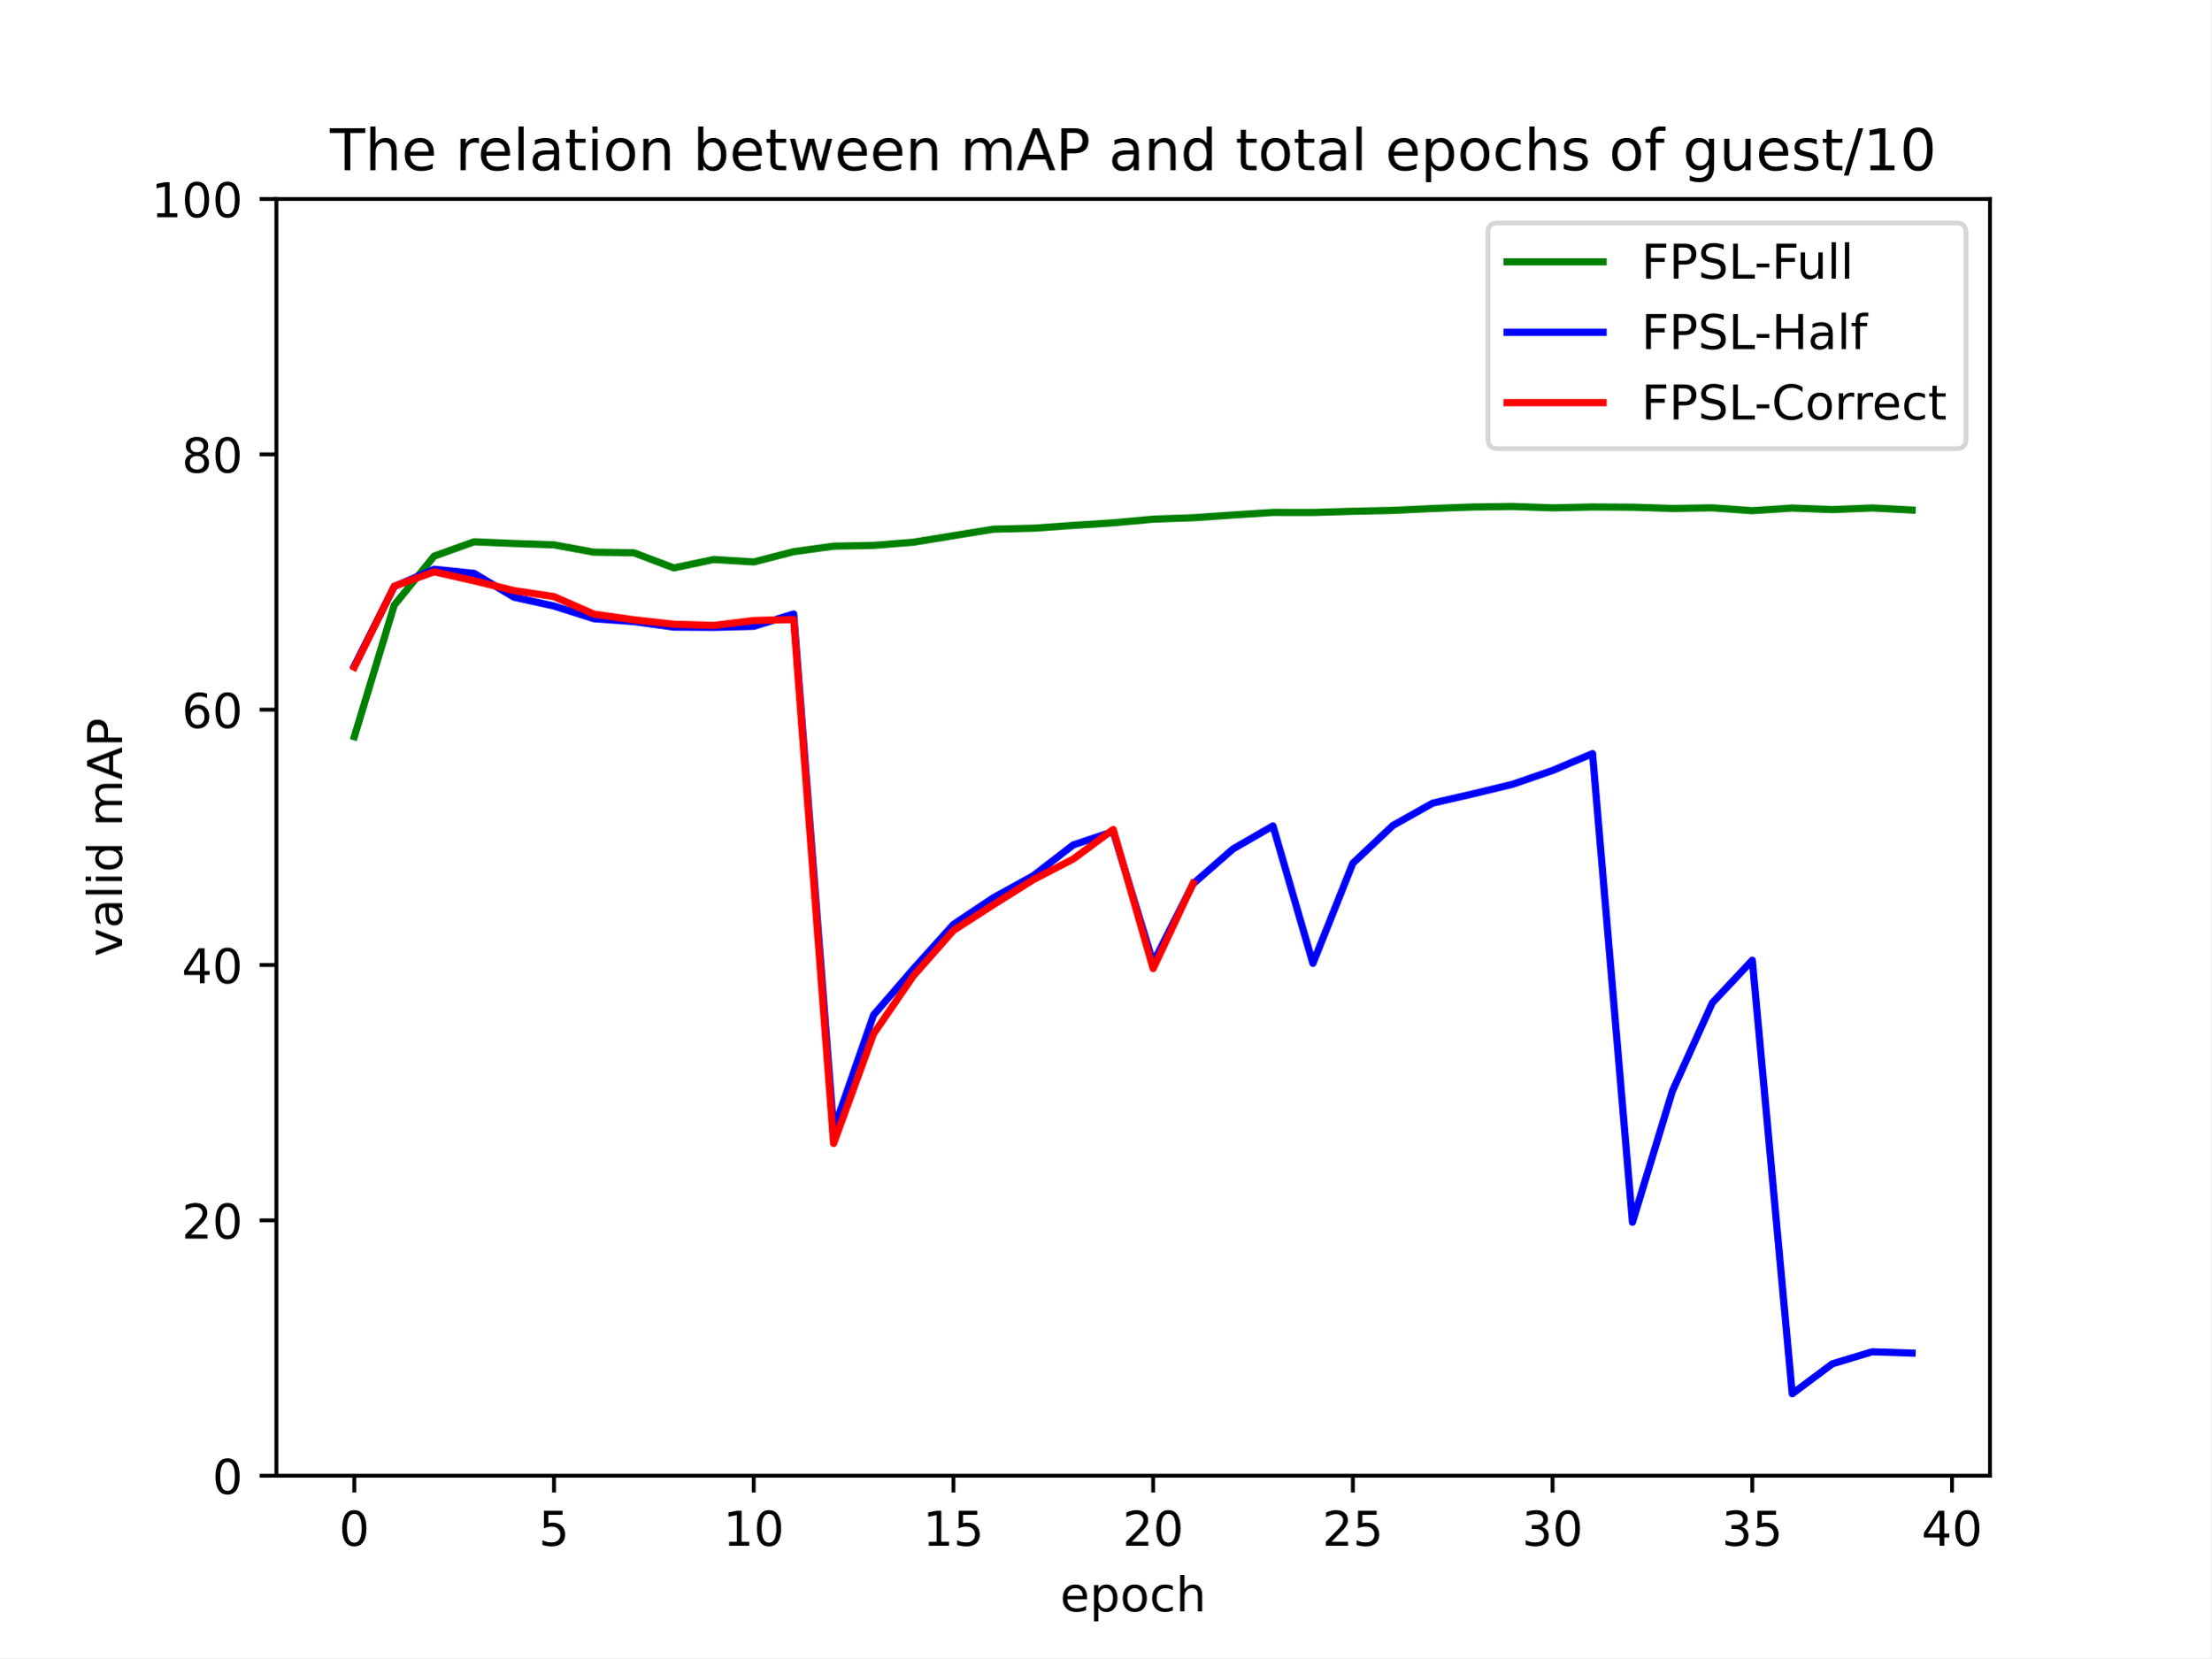
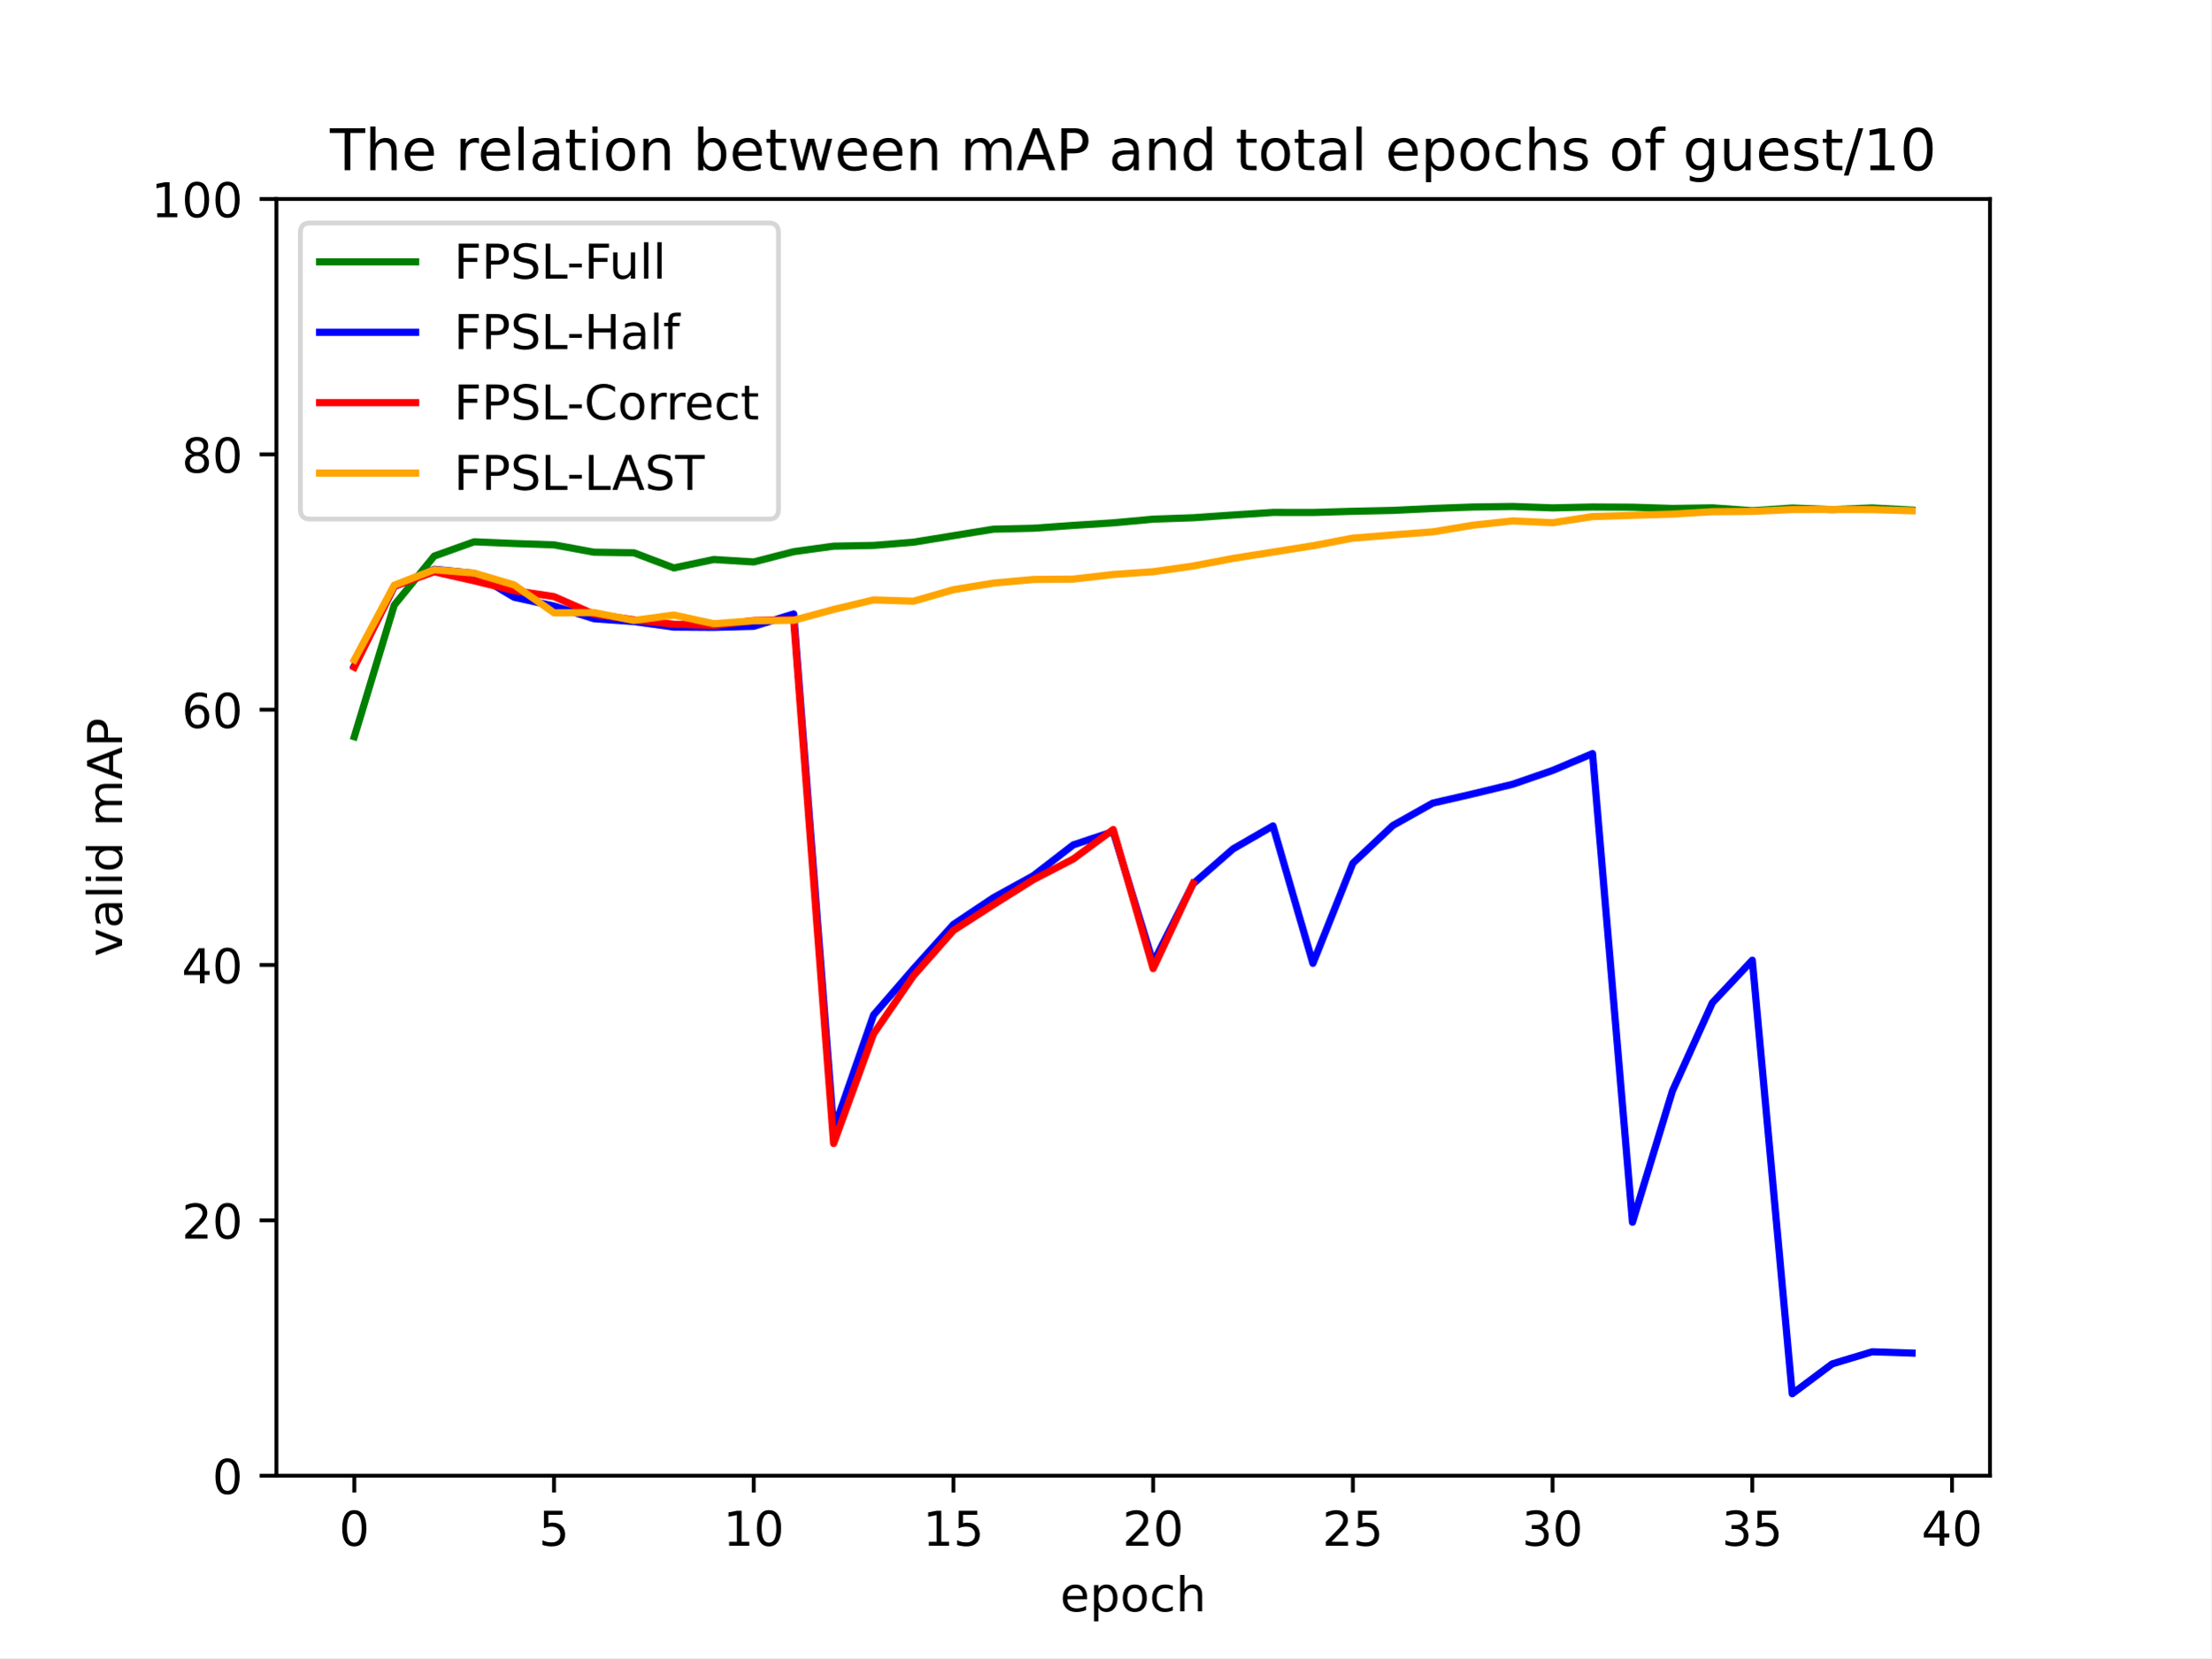
<svg xmlns="http://www.w3.org/2000/svg" xmlns:xlink="http://www.w3.org/1999/xlink" width="460.8pt" height="345.6pt" viewBox="0 0 460.8 345.6" version="1.1">
  <defs>
    <style type="text/css">*{stroke-linejoin: round; stroke-linecap: butt}</style>
  </defs>
  <g id="figure_1">
    <g id="patch_1">
      <path d="M 0 345.6  L 460.8 345.6  L 460.8 0  L 0 0  z " style="fill: #ffffff" />
    </g>
    <g id="axes_1">
      <g id="patch_2">
        <path d="M 57.6 307.584  L 414.72 307.584  L 414.72 41.472  L 57.6 41.472  z " style="fill: #ffffff" />
      </g>
      <g id="matplotlib.axis_1">
        <g id="xtick_1">
          <g id="line2d_1">
            <defs>
-               <path id="md374b226ad" d="M 0 0  L 0 3.5  " style="stroke: #000000; stroke-width: 0.8" />
-             </defs>
-             <g>
-               <use xlink:href="#md374b226ad" x="73.833" y="307.584" style="stroke: #000000; stroke-width: 0.8" />
+               <path id="m714dc9ef44" d="M 0 0  L 0 3.5  " style="stroke: #000000; stroke-width: 0.8" />
+             </defs>
+             <g>
+               <use xlink:href="#m714dc9ef44" x="73.833" y="307.584" style="stroke: #000000; stroke-width: 0.8" />
            </g>
          </g>
          <g id="text_1">
            <g transform="translate(70.65148 322.1824) scale(0.1 -0.1)">
              <defs>
                <path id="DejaVuSans-30" d="M 2034 4250  Q 1547 4250 1301 3770  Q 1056 3291 1056 2328  Q 1056 1369 1301 889  Q 1547 409 2034 409  Q 2525 409 2770 889  Q 3016 1369 3016 2328  Q 3016 3291 2770 3770  Q 2525 4250 2034 4250  z M 2034 4750  Q 2819 4750 3233 4129  Q 3647 3509 3647 2328  Q 3647 1150 3233 529  Q 2819 -91 2034 -91  Q 1250 -91 836 529  Q 422 1150 422 2328  Q 422 3509 836 4129  Q 1250 4750 2034 4750  z " transform="scale(0.015625)" />
              </defs>
              <use xlink:href="#DejaVuSans-30" />
            </g>
          </g>
        </g>
        <g id="xtick_2">
          <g id="line2d_2">
            <g>
-               <use xlink:href="#md374b226ad" x="115.455" y="307.584" style="stroke: #000000; stroke-width: 0.8" />
+               <use xlink:href="#m714dc9ef44" x="115.455" y="307.584" style="stroke: #000000; stroke-width: 0.8" />
            </g>
          </g>
          <g id="text_2">
            <g transform="translate(112.2739 322.1824) scale(0.1 -0.1)">
              <defs>
                <path id="DejaVuSans-35" d="M 691 4666  L 3169 4666  L 3169 4134  L 1269 4134  L 1269 2991  Q 1406 3038 1543 3061  Q 1681 3084 1819 3084  Q 2600 3084 3056 2656  Q 3513 2228 3513 1497  Q 3513 744 3044 326  Q 2575 -91 1722 -91  Q 1428 -91 1123 -41  Q 819 9 494 109  L 494 744  Q 775 591 1075 516  Q 1375 441 1709 441  Q 2250 441 2565 725  Q 2881 1009 2881 1497  Q 2881 1984 2565 2268  Q 2250 2553 1709 2553  Q 1456 2553 1204 2497  Q 953 2441 691 2322  L 691 4666  z " transform="scale(0.015625)" />
              </defs>
              <use xlink:href="#DejaVuSans-35" />
            </g>
          </g>
        </g>
        <g id="xtick_3">
          <g id="line2d_3">
            <g>
-               <use xlink:href="#md374b226ad" x="157.077" y="307.584" style="stroke: #000000; stroke-width: 0.8" />
+               <use xlink:href="#m714dc9ef44" x="157.077" y="307.584" style="stroke: #000000; stroke-width: 0.8" />
            </g>
          </g>
          <g id="text_3">
            <g transform="translate(150.715 322.1824) scale(0.1 -0.1)">
              <defs>
                <path id="DejaVuSans-31" d="M 794 531  L 1825 531  L 1825 4091  L 703 3866  L 703 4441  L 1819 4666  L 2450 4666  L 2450 531  L 3481 531  L 3481 0  L 794 0  L 794 531  z " transform="scale(0.015625)" />
              </defs>
              <use xlink:href="#DejaVuSans-31" />
              <use xlink:href="#DejaVuSans-30" x="63.623" />
            </g>
          </g>
        </g>
        <g id="xtick_4">
          <g id="line2d_4">
            <g>
-               <use xlink:href="#md374b226ad" x="198.7" y="307.584" style="stroke: #000000; stroke-width: 0.8" />
+               <use xlink:href="#m714dc9ef44" x="198.7" y="307.584" style="stroke: #000000; stroke-width: 0.8" />
            </g>
          </g>
          <g id="text_4">
            <g transform="translate(192.3374 322.1824) scale(0.1 -0.1)">
              <use xlink:href="#DejaVuSans-31" />
              <use xlink:href="#DejaVuSans-35" x="63.623" />
            </g>
          </g>
        </g>
        <g id="xtick_5">
          <g id="line2d_5">
            <g>
-               <use xlink:href="#md374b226ad" x="240.322" y="307.584" style="stroke: #000000; stroke-width: 0.8" />
+               <use xlink:href="#m714dc9ef44" x="240.322" y="307.584" style="stroke: #000000; stroke-width: 0.8" />
            </g>
          </g>
          <g id="text_5">
            <g transform="translate(233.9597 322.1824) scale(0.1 -0.1)">
              <defs>
                <path id="DejaVuSans-32" d="M 1228 531  L 3431 531  L 3431 0  L 469 0  L 469 531  Q 828 903 1448 1529  Q 2069 2156 2228 2338  Q 2531 2678 2651 2914  Q 2772 3150 2772 3378  Q 2772 3750 2511 3984  Q 2250 4219 1831 4219  Q 1534 4219 1204 4116  Q 875 4013 500 3803  L 500 4441  Q 881 4594 1212 4672  Q 1544 4750 1819 4750  Q 2544 4750 2975 4387  Q 3406 4025 3406 3419  Q 3406 3131 3298 2873  Q 3191 2616 2906 2266  Q 2828 2175 2409 1742  Q 1991 1309 1228 531  z " transform="scale(0.015625)" />
              </defs>
              <use xlink:href="#DejaVuSans-32" />
              <use xlink:href="#DejaVuSans-30" x="63.623" />
            </g>
          </g>
        </g>
        <g id="xtick_6">
          <g id="line2d_6">
            <g>
-               <use xlink:href="#md374b226ad" x="281.945" y="307.584" style="stroke: #000000; stroke-width: 0.8" />
+               <use xlink:href="#m714dc9ef44" x="281.945" y="307.584" style="stroke: #000000; stroke-width: 0.8" />
            </g>
          </g>
          <g id="text_6">
            <g transform="translate(275.5821 322.1824) scale(0.1 -0.1)">
              <use xlink:href="#DejaVuSans-32" />
              <use xlink:href="#DejaVuSans-35" x="63.623" />
            </g>
          </g>
        </g>
        <g id="xtick_7">
          <g id="line2d_7">
            <g>
-               <use xlink:href="#md374b226ad" x="323.567" y="307.584" style="stroke: #000000; stroke-width: 0.8" />
+               <use xlink:href="#m714dc9ef44" x="323.567" y="307.584" style="stroke: #000000; stroke-width: 0.8" />
            </g>
          </g>
          <g id="text_7">
            <g transform="translate(317.2045 322.1824) scale(0.1 -0.1)">
              <defs>
                <path id="DejaVuSans-33" d="M 2597 2516  Q 3050 2419 3304 2112  Q 3559 1806 3559 1356  Q 3559 666 3084 287  Q 2609 -91 1734 -91  Q 1441 -91 1130 -33  Q 819 25 488 141  L 488 750  Q 750 597 1062 519  Q 1375 441 1716 441  Q 2309 441 2620 675  Q 2931 909 2931 1356  Q 2931 1769 2642 2001  Q 2353 2234 1838 2234  L 1294 2234  L 1294 2753  L 1863 2753  Q 2328 2753 2575 2939  Q 2822 3125 2822 3475  Q 2822 3834 2567 4026  Q 2313 4219 1838 4219  Q 1578 4219 1281 4162  Q 984 4106 628 3988  L 628 4550  Q 988 4650 1302 4700  Q 1616 4750 1894 4750  Q 2613 4750 3031 4423  Q 3450 4097 3450 3541  Q 3450 3153 3228 2886  Q 3006 2619 2597 2516  z " transform="scale(0.015625)" />
              </defs>
              <use xlink:href="#DejaVuSans-33" />
              <use xlink:href="#DejaVuSans-30" x="63.623" />
            </g>
          </g>
        </g>
        <g id="xtick_8">
          <g id="line2d_8">
            <g>
-               <use xlink:href="#md374b226ad" x="365.189" y="307.584" style="stroke: #000000; stroke-width: 0.8" />
+               <use xlink:href="#m714dc9ef44" x="365.189" y="307.584" style="stroke: #000000; stroke-width: 0.8" />
            </g>
          </g>
          <g id="text_8">
            <g transform="translate(358.8269 322.1824) scale(0.1 -0.1)">
              <use xlink:href="#DejaVuSans-33" />
              <use xlink:href="#DejaVuSans-35" x="63.623" />
            </g>
          </g>
        </g>
        <g id="xtick_9">
          <g id="line2d_9">
            <g>
-               <use xlink:href="#md374b226ad" x="406.812" y="307.584" style="stroke: #000000; stroke-width: 0.8" />
+               <use xlink:href="#m714dc9ef44" x="406.812" y="307.584" style="stroke: #000000; stroke-width: 0.8" />
            </g>
          </g>
          <g id="text_9">
            <g transform="translate(400.4492 322.1824) scale(0.1 -0.1)">
              <defs>
                <path id="DejaVuSans-34" d="M 2419 4116  L 825 1625  L 2419 1625  L 2419 4116  z M 2253 4666  L 3047 4666  L 3047 1625  L 3713 1625  L 3713 1100  L 3047 1100  L 3047 0  L 2419 0  L 2419 1100  L 313 1100  L 313 1709  L 2253 4666  z " transform="scale(0.015625)" />
              </defs>
              <use xlink:href="#DejaVuSans-34" />
              <use xlink:href="#DejaVuSans-30" x="63.623" />
            </g>
          </g>
        </g>
        <g id="text_10">
          <g transform="translate(220.9319 335.8606) scale(0.1 -0.1)">
            <defs>
              <path id="DejaVuSans-65" d="M 3597 1894  L 3597 1613  L 953 1613  Q 991 1019 1311 708  Q 1631 397 2203 397  Q 2534 397 2845 478  Q 3156 559 3463 722  L 3463 178  Q 3153 47 2828 -22  Q 2503 -91 2169 -91  Q 1331 -91 842 396  Q 353 884 353 1716  Q 353 2575 817 3079  Q 1281 3584 2069 3584  Q 2775 3584 3186 3129  Q 3597 2675 3597 1894  z M 3022 2063  Q 3016 2534 2758 2815  Q 2500 3097 2075 3097  Q 1594 3097 1305 2825  Q 1016 2553 972 2059  L 3022 2063  z " transform="scale(0.015625)" />
              <path id="DejaVuSans-70" d="M 1159 525  L 1159 -1331  L 581 -1331  L 581 3500  L 1159 3500  L 1159 2969  Q 1341 3281 1617 3432  Q 1894 3584 2278 3584  Q 2916 3584 3314 3078  Q 3713 2572 3713 1747  Q 3713 922 3314 415  Q 2916 -91 2278 -91  Q 1894 -91 1617 61  Q 1341 213 1159 525  z M 3116 1747  Q 3116 2381 2855 2742  Q 2594 3103 2138 3103  Q 1681 3103 1420 2742  Q 1159 2381 1159 1747  Q 1159 1113 1420 752  Q 1681 391 2138 391  Q 2594 391 2855 752  Q 3116 1113 3116 1747  z " transform="scale(0.015625)" />
              <path id="DejaVuSans-6f" d="M 1959 3097  Q 1497 3097 1228 2736  Q 959 2375 959 1747  Q 959 1119 1226 758  Q 1494 397 1959 397  Q 2419 397 2687 759  Q 2956 1122 2956 1747  Q 2956 2369 2687 2733  Q 2419 3097 1959 3097  z M 1959 3584  Q 2709 3584 3137 3096  Q 3566 2609 3566 1747  Q 3566 888 3137 398  Q 2709 -91 1959 -91  Q 1206 -91 779 398  Q 353 888 353 1747  Q 353 2609 779 3096  Q 1206 3584 1959 3584  z " transform="scale(0.015625)" />
              <path id="DejaVuSans-63" d="M 3122 3366  L 3122 2828  Q 2878 2963 2633 3030  Q 2388 3097 2138 3097  Q 1578 3097 1268 2742  Q 959 2388 959 1747  Q 959 1106 1268 751  Q 1578 397 2138 397  Q 2388 397 2633 464  Q 2878 531 3122 666  L 3122 134  Q 2881 22 2623 -34  Q 2366 -91 2075 -91  Q 1284 -91 818 406  Q 353 903 353 1747  Q 353 2603 823 3093  Q 1294 3584 2113 3584  Q 2378 3584 2631 3529  Q 2884 3475 3122 3366  z " transform="scale(0.015625)" />
              <path id="DejaVuSans-68" d="M 3513 2113  L 3513 0  L 2938 0  L 2938 2094  Q 2938 2591 2744 2837  Q 2550 3084 2163 3084  Q 1697 3084 1428 2787  Q 1159 2491 1159 1978  L 1159 0  L 581 0  L 581 4863  L 1159 4863  L 1159 2956  Q 1366 3272 1645 3428  Q 1925 3584 2291 3584  Q 2894 3584 3203 3211  Q 3513 2838 3513 2113  z " transform="scale(0.015625)" />
            </defs>
            <use xlink:href="#DejaVuSans-65" />
            <use xlink:href="#DejaVuSans-70" x="61.523" />
            <use xlink:href="#DejaVuSans-6f" x="125" />
            <use xlink:href="#DejaVuSans-63" x="186.182" />
            <use xlink:href="#DejaVuSans-68" x="241.162" />
          </g>
        </g>
      </g>
      <g id="matplotlib.axis_2">
        <g id="ytick_1">
          <g id="line2d_10">
            <defs>
-               <path id="mee57bed6b3" d="M 0 0  L -3.5 0  " style="stroke: #000000; stroke-width: 0.8" />
-             </defs>
-             <g>
-               <use xlink:href="#mee57bed6b3" x="57.6" y="307.584" style="stroke: #000000; stroke-width: 0.8" />
+               <path id="md4ba9256c1" d="M 0 0  L -3.5 0  " style="stroke: #000000; stroke-width: 0.8" />
+             </defs>
+             <g>
+               <use xlink:href="#md4ba9256c1" x="57.6" y="307.584" style="stroke: #000000; stroke-width: 0.8" />
            </g>
          </g>
          <g id="text_11">
            <g transform="translate(44.2375 311.3832) scale(0.1 -0.1)">
              <use xlink:href="#DejaVuSans-30" />
            </g>
          </g>
        </g>
        <g id="ytick_2">
          <g id="line2d_11">
            <g>
-               <use xlink:href="#mee57bed6b3" x="57.6" y="254.362" style="stroke: #000000; stroke-width: 0.8" />
+               <use xlink:href="#md4ba9256c1" x="57.6" y="254.362" style="stroke: #000000; stroke-width: 0.8" />
            </g>
          </g>
          <g id="text_12">
            <g transform="translate(37.875 258.1608) scale(0.1 -0.1)">
              <use xlink:href="#DejaVuSans-32" />
              <use xlink:href="#DejaVuSans-30" x="63.623" />
            </g>
          </g>
        </g>
        <g id="ytick_3">
          <g id="line2d_12">
            <g>
-               <use xlink:href="#mee57bed6b3" x="57.6" y="201.139" style="stroke: #000000; stroke-width: 0.8" />
+               <use xlink:href="#md4ba9256c1" x="57.6" y="201.139" style="stroke: #000000; stroke-width: 0.8" />
            </g>
          </g>
          <g id="text_13">
            <g transform="translate(37.875 204.9384) scale(0.1 -0.1)">
              <use xlink:href="#DejaVuSans-34" />
              <use xlink:href="#DejaVuSans-30" x="63.623" />
            </g>
          </g>
        </g>
        <g id="ytick_4">
          <g id="line2d_13">
            <g>
-               <use xlink:href="#mee57bed6b3" x="57.6" y="147.917" style="stroke: #000000; stroke-width: 0.8" />
+               <use xlink:href="#md4ba9256c1" x="57.6" y="147.917" style="stroke: #000000; stroke-width: 0.8" />
            </g>
          </g>
          <g id="text_14">
            <g transform="translate(37.875 151.716) scale(0.1 -0.1)">
              <defs>
                <path id="DejaVuSans-36" d="M 2113 2584  Q 1688 2584 1439 2293  Q 1191 2003 1191 1497  Q 1191 994 1439 701  Q 1688 409 2113 409  Q 2538 409 2786 701  Q 3034 994 3034 1497  Q 3034 2003 2786 2293  Q 2538 2584 2113 2584  z M 3366 4563  L 3366 3988  Q 3128 4100 2886 4159  Q 2644 4219 2406 4219  Q 1781 4219 1451 3797  Q 1122 3375 1075 2522  Q 1259 2794 1537 2939  Q 1816 3084 2150 3084  Q 2853 3084 3261 2657  Q 3669 2231 3669 1497  Q 3669 778 3244 343  Q 2819 -91 2113 -91  Q 1303 -91 875 529  Q 447 1150 447 2328  Q 447 3434 972 4092  Q 1497 4750 2381 4750  Q 2619 4750 2861 4703  Q 3103 4656 3366 4563  z " transform="scale(0.015625)" />
              </defs>
              <use xlink:href="#DejaVuSans-36" />
              <use xlink:href="#DejaVuSans-30" x="63.623" />
            </g>
          </g>
        </g>
        <g id="ytick_5">
          <g id="line2d_14">
            <g>
-               <use xlink:href="#mee57bed6b3" x="57.6" y="94.694" style="stroke: #000000; stroke-width: 0.8" />
+               <use xlink:href="#md4ba9256c1" x="57.6" y="94.694" style="stroke: #000000; stroke-width: 0.8" />
            </g>
          </g>
          <g id="text_15">
            <g transform="translate(37.875 98.49362) scale(0.1 -0.1)">
              <defs>
                <path id="DejaVuSans-38" d="M 2034 2216  Q 1584 2216 1326 1975  Q 1069 1734 1069 1313  Q 1069 891 1326 650  Q 1584 409 2034 409  Q 2484 409 2743 651  Q 3003 894 3003 1313  Q 3003 1734 2745 1975  Q 2488 2216 2034 2216  z M 1403 2484  Q 997 2584 770 2862  Q 544 3141 544 3541  Q 544 4100 942 4425  Q 1341 4750 2034 4750  Q 2731 4750 3128 4425  Q 3525 4100 3525 3541  Q 3525 3141 3298 2862  Q 3072 2584 2669 2484  Q 3125 2378 3379 2068  Q 3634 1759 3634 1313  Q 3634 634 3220 271  Q 2806 -91 2034 -91  Q 1263 -91 848 271  Q 434 634 434 1313  Q 434 1759 690 2068  Q 947 2378 1403 2484  z M 1172 3481  Q 1172 3119 1398 2916  Q 1625 2713 2034 2713  Q 2441 2713 2670 2916  Q 2900 3119 2900 3481  Q 2900 3844 2670 4047  Q 2441 4250 2034 4250  Q 1625 4250 1398 4047  Q 1172 3844 1172 3481  z " transform="scale(0.015625)" />
              </defs>
              <use xlink:href="#DejaVuSans-38" />
              <use xlink:href="#DejaVuSans-30" x="63.623" />
            </g>
          </g>
        </g>
        <g id="ytick_6">
          <g id="line2d_15">
            <g>
-               <use xlink:href="#mee57bed6b3" x="57.6" y="41.472" style="stroke: #000000; stroke-width: 0.8" />
+               <use xlink:href="#md4ba9256c1" x="57.6" y="41.472" style="stroke: #000000; stroke-width: 0.8" />
            </g>
          </g>
          <g id="text_16">
            <g transform="translate(31.5125 45.27122) scale(0.1 -0.1)">
              <use xlink:href="#DejaVuSans-31" />
              <use xlink:href="#DejaVuSans-30" x="63.623" />
              <use xlink:href="#DejaVuSans-30" x="127.246" />
            </g>
          </g>
        </g>
        <g id="text_17">
          <g transform="translate(25.43281 199.3983) rotate(-90) scale(0.1 -0.1)">
            <defs>
              <path id="DejaVuSans-76" d="M 191 3500  L 800 3500  L 1894 563  L 2988 3500  L 3597 3500  L 2284 0  L 1503 0  L 191 3500  z " transform="scale(0.015625)" />
              <path id="DejaVuSans-61" d="M 2194 1759  Q 1497 1759 1228 1600  Q 959 1441 959 1056  Q 959 750 1161 570  Q 1363 391 1709 391  Q 2188 391 2477 730  Q 2766 1069 2766 1631  L 2766 1759  L 2194 1759  z M 3341 1997  L 3341 0  L 2766 0  L 2766 531  Q 2569 213 2275 61  Q 1981 -91 1556 -91  Q 1019 -91 701 211  Q 384 513 384 1019  Q 384 1609 779 1909  Q 1175 2209 1959 2209  L 2766 2209  L 2766 2266  Q 2766 2663 2505 2880  Q 2244 3097 1772 3097  Q 1472 3097 1187 3025  Q 903 2953 641 2809  L 641 3341  Q 956 3463 1253 3523  Q 1550 3584 1831 3584  Q 2591 3584 2966 3190  Q 3341 2797 3341 1997  z " transform="scale(0.015625)" />
              <path id="DejaVuSans-6c" d="M 603 4863  L 1178 4863  L 1178 0  L 603 0  L 603 4863  z " transform="scale(0.015625)" />
              <path id="DejaVuSans-69" d="M 603 3500  L 1178 3500  L 1178 0  L 603 0  L 603 3500  z M 603 4863  L 1178 4863  L 1178 4134  L 603 4134  L 603 4863  z " transform="scale(0.015625)" />
              <path id="DejaVuSans-64" d="M 2906 2969  L 2906 4863  L 3481 4863  L 3481 0  L 2906 0  L 2906 525  Q 2725 213 2448 61  Q 2172 -91 1784 -91  Q 1150 -91 751 415  Q 353 922 353 1747  Q 353 2572 751 3078  Q 1150 3584 1784 3584  Q 2172 3584 2448 3432  Q 2725 3281 2906 2969  z M 947 1747  Q 947 1113 1208 752  Q 1469 391 1925 391  Q 2381 391 2643 752  Q 2906 1113 2906 1747  Q 2906 2381 2643 2742  Q 2381 3103 1925 3103  Q 1469 3103 1208 2742  Q 947 2381 947 1747  z " transform="scale(0.015625)" />
              <path id="DejaVuSans-20" transform="scale(0.015625)" />
              <path id="DejaVuSans-6d" d="M 3328 2828  Q 3544 3216 3844 3400  Q 4144 3584 4550 3584  Q 5097 3584 5394 3201  Q 5691 2819 5691 2113  L 5691 0  L 5113 0  L 5113 2094  Q 5113 2597 4934 2840  Q 4756 3084 4391 3084  Q 3944 3084 3684 2787  Q 3425 2491 3425 1978  L 3425 0  L 2847 0  L 2847 2094  Q 2847 2600 2669 2842  Q 2491 3084 2119 3084  Q 1678 3084 1418 2786  Q 1159 2488 1159 1978  L 1159 0  L 581 0  L 581 3500  L 1159 3500  L 1159 2956  Q 1356 3278 1631 3431  Q 1906 3584 2284 3584  Q 2666 3584 2933 3390  Q 3200 3197 3328 2828  z " transform="scale(0.015625)" />
              <path id="DejaVuSans-41" d="M 2188 4044  L 1331 1722  L 3047 1722  L 2188 4044  z M 1831 4666  L 2547 4666  L 4325 0  L 3669 0  L 3244 1197  L 1141 1197  L 716 0  L 50 0  L 1831 4666  z " transform="scale(0.015625)" />
              <path id="DejaVuSans-50" d="M 1259 4147  L 1259 2394  L 2053 2394  Q 2494 2394 2734 2622  Q 2975 2850 2975 3272  Q 2975 3691 2734 3919  Q 2494 4147 2053 4147  L 1259 4147  z M 628 4666  L 2053 4666  Q 2838 4666 3239 4311  Q 3641 3956 3641 3272  Q 3641 2581 3239 2228  Q 2838 1875 2053 1875  L 1259 1875  L 1259 0  L 628 0  L 628 4666  z " transform="scale(0.015625)" />
            </defs>
            <use xlink:href="#DejaVuSans-76" />
            <use xlink:href="#DejaVuSans-61" x="59.18" />
            <use xlink:href="#DejaVuSans-6c" x="120.459" />
            <use xlink:href="#DejaVuSans-69" x="148.242" />
            <use xlink:href="#DejaVuSans-64" x="176.025" />
            <use xlink:href="#DejaVuSans-20" x="239.502" />
            <use xlink:href="#DejaVuSans-6d" x="271.289" />
            <use xlink:href="#DejaVuSans-41" x="368.701" />
            <use xlink:href="#DejaVuSans-50" x="437.109" />
          </g>
        </g>
      </g>
      <g id="line2d_16">
-         <path d="M 73.833 153.549  L 82.157 126.126  L 90.482 115.902  L 98.806 112.924  L 107.131 113.275  L 115.455 113.559  L 123.78 115.087  L 132.104 115.211  L 140.429 118.366  L 148.753 116.609  L 157.077 117.124  L 165.402 114.981  L 173.726 113.836  L 182.051 113.674  L 190.375 113.007  L 198.7 111.646  L 207.024 110.293  L 215.349 110.094  L 223.673 109.506  L 231.998 108.97  L 240.322 108.206  L 248.647 107.913  L 256.971 107.337  L 265.296 106.798  L 273.62 106.811  L 281.945 106.564  L 290.269 106.384  L 298.594 105.982  L 306.918 105.671  L 315.243 105.556  L 323.567 105.851  L 331.891 105.668  L 340.216 105.713  L 348.54 105.975  L 356.865 105.844  L 365.189 106.445  L 373.514 105.887  L 381.838 106.214  L 390.163 105.869  L 398.487 106.308  " clip-path="url(#p702496739f)" style="fill: none; stroke: #008000; stroke-width: 1.5; stroke-linecap: square" />
+         <path d="M 73.833 153.549  L 82.157 126.126  L 90.482 115.902  L 98.806 112.924  L 107.131 113.275  L 115.455 113.559  L 123.78 115.087  L 132.104 115.211  L 140.429 118.366  L 148.753 116.609  L 157.077 117.124  L 165.402 114.981  L 173.726 113.836  L 182.051 113.674  L 190.375 113.007  L 198.7 111.646  L 207.024 110.293  L 215.349 110.094  L 223.673 109.506  L 231.998 108.97  L 240.322 108.206  L 248.647 107.913  L 256.971 107.337  L 265.296 106.798  L 273.62 106.811  L 281.945 106.564  L 290.269 106.384  L 298.594 105.982  L 306.918 105.671  L 315.243 105.556  L 323.567 105.851  L 331.891 105.668  L 340.216 105.713  L 348.54 105.975  L 356.865 105.844  L 365.189 106.445  L 373.514 105.887  L 381.838 106.214  L 390.163 105.869  L 398.487 106.308  " clip-path="url(#p4b943d7ca1)" style="fill: none; stroke: #008000; stroke-width: 1.5; stroke-linecap: square" />
      </g>
      <g id="line2d_17">
-         <path d="M 73.833 138.796  L 82.157 122.253  L 90.482 118.649  L 98.806 119.507  L 107.131 124.477  L 115.455 126.309  L 123.78 128.955  L 132.104 129.55  L 140.429 130.704  L 148.753 130.76  L 157.077 130.541  L 165.402 127.969  L 173.726 235.499  L 182.051 211.554  L 190.375 201.932  L 198.7 192.684  L 207.024 187.118  L 215.349 182.527  L 223.673 176.1  L 231.998 173.329  L 240.322 200.692  L 248.647 184.21  L 256.971 176.937  L 265.296 172.142  L 273.62 200.797  L 281.945 179.918  L 290.269 172.068  L 298.594 167.389  L 306.918 165.473  L 315.243 163.462  L 323.567 160.586  L 331.891 157.075  L 340.216 254.759  L 348.54 227.406  L 356.865 209.014  L 365.189 200.142  L 373.514 290.501  L 381.838 284.279  L 390.163 281.759  L 398.487 282.037  " clip-path="url(#p702496739f)" style="fill: none; stroke: #0000ff; stroke-width: 1.5; stroke-linecap: square" />
+         <path d="M 73.833 138.796  L 82.157 122.253  L 90.482 118.649  L 98.806 119.507  L 107.131 124.477  L 115.455 126.309  L 123.78 128.955  L 132.104 129.55  L 140.429 130.704  L 148.753 130.76  L 157.077 130.541  L 165.402 127.969  L 173.726 235.499  L 182.051 211.554  L 190.375 201.932  L 198.7 192.684  L 207.024 187.118  L 215.349 182.527  L 223.673 176.1  L 231.998 173.329  L 240.322 200.692  L 248.647 184.21  L 256.971 176.937  L 265.296 172.142  L 273.62 200.797  L 281.945 179.918  L 290.269 172.068  L 298.594 167.389  L 306.918 165.473  L 315.243 163.462  L 323.567 160.586  L 331.891 157.075  L 340.216 254.759  L 348.54 227.406  L 356.865 209.014  L 365.189 200.142  L 373.514 290.501  L 381.838 284.279  L 390.163 281.759  L 398.487 282.037  " clip-path="url(#p4b943d7ca1)" style="fill: none; stroke: #0000ff; stroke-width: 1.5; stroke-linecap: square" />
      </g>
      <g id="line2d_18">
-         <path d="M 73.833 139.069  L 82.157 122.17  L 90.482 119.175  L 98.806 121.053  L 107.131 123.095  L 115.455 124.347  L 123.78 128.005  L 132.104 129.181  L 140.429 130.105  L 148.753 130.354  L 157.077 129.333  L 165.402 129.123  L 173.726 238.343  L 182.051 215.483  L 190.375 203.374  L 198.7 193.935  L 207.024 188.575  L 215.349 183.352  L 223.673 179.04  L 231.998 172.898  L 240.322 201.892  L 248.647 184.126  " clip-path="url(#p702496739f)" style="fill: none; stroke: #ff0000; stroke-width: 1.5; stroke-linecap: square" />
+         <path d="M 73.833 139.069  L 82.157 122.17  L 90.482 119.175  L 98.806 121.053  L 107.131 123.095  L 115.455 124.347  L 123.78 128.005  L 132.104 129.181  L 140.429 130.105  L 148.753 130.354  L 157.077 129.333  L 165.402 129.123  L 173.726 238.343  L 182.051 215.483  L 190.375 203.374  L 198.7 193.935  L 207.024 188.575  L 215.349 183.352  L 223.673 179.04  L 231.998 172.898  L 240.322 201.892  L 248.647 184.126  " clip-path="url(#p4b943d7ca1)" style="fill: none; stroke: #ff0000; stroke-width: 1.5; stroke-linecap: square" />
+       </g>
+       <g id="line2d_19">
+         <path d="M 73.833 137.54  L 82.157 121.966  L 90.482 118.743  L 98.806 119.444  L 107.131 121.895  L 115.455 127.721  L 123.78 127.671  L 132.104 129.317  L 140.429 128.193  L 148.753 129.993  L 157.077 129.379  L 165.402 129.287  L 173.726 127.027  L 182.051 125.036  L 190.375 125.302  L 198.7 122.906  L 207.024 121.534  L 215.349 120.778  L 223.673 120.703  L 231.998 119.732  L 240.322 119.162  L 248.647 117.969  L 256.971 116.383  L 265.296 115.065  L 273.62 113.744  L 281.945 112.151  L 290.269 111.486  L 298.594 110.849  L 306.918 109.472  L 315.243 108.563  L 323.567 108.943  L 331.891 107.668  L 340.216 107.402  L 348.54 107.151  L 356.865 106.651  L 365.189 106.585  L 373.514 106.202  L 381.838 106.195  L 390.163 106.215  L 398.487 106.459  " clip-path="url(#p4b943d7ca1)" style="fill: none; stroke: #ffa500; stroke-width: 1.5; stroke-linecap: square" />
      </g>
      <g id="patch_3">
        <path d="M 57.6 307.584  L 57.6 41.472  " style="fill: none; stroke: #000000; stroke-width: 0.8; stroke-linejoin: miter; stroke-linecap: square" />
      </g>
      <g id="patch_4">
        <path d="M 414.72 307.584  L 414.72 41.472  " style="fill: none; stroke: #000000; stroke-width: 0.8; stroke-linejoin: miter; stroke-linecap: square" />
      </g>
      <g id="patch_5">
        <path d="M 57.6 307.584  L 414.72 307.584  " style="fill: none; stroke: #000000; stroke-width: 0.8; stroke-linejoin: miter; stroke-linecap: square" />
      </g>
      <g id="patch_6">
        <path d="M 57.6 41.472  L 414.72 41.472  " style="fill: none; stroke: #000000; stroke-width: 0.8; stroke-linejoin: miter; stroke-linecap: square" />
      </g>
      <g id="text_18">
        <g transform="translate(68.745 35.472) scale(0.12 -0.12)">
          <defs>
            <path id="DejaVuSans-54" d="M -19 4666  L 3928 4666  L 3928 4134  L 2272 4134  L 2272 0  L 1638 0  L 1638 4134  L -19 4134  L -19 4666  z " transform="scale(0.015625)" />
            <path id="DejaVuSans-72" d="M 2631 2963  Q 2534 3019 2420 3045  Q 2306 3072 2169 3072  Q 1681 3072 1420 2755  Q 1159 2438 1159 1844  L 1159 0  L 581 0  L 581 3500  L 1159 3500  L 1159 2956  Q 1341 3275 1631 3429  Q 1922 3584 2338 3584  Q 2397 3584 2469 3576  Q 2541 3569 2628 3553  L 2631 2963  z " transform="scale(0.015625)" />
            <path id="DejaVuSans-74" d="M 1172 4494  L 1172 3500  L 2356 3500  L 2356 3053  L 1172 3053  L 1172 1153  Q 1172 725 1289 603  Q 1406 481 1766 481  L 2356 481  L 2356 0  L 1766 0  Q 1100 0 847 248  Q 594 497 594 1153  L 594 3053  L 172 3053  L 172 3500  L 594 3500  L 594 4494  L 1172 4494  z " transform="scale(0.015625)" />
            <path id="DejaVuSans-6e" d="M 3513 2113  L 3513 0  L 2938 0  L 2938 2094  Q 2938 2591 2744 2837  Q 2550 3084 2163 3084  Q 1697 3084 1428 2787  Q 1159 2491 1159 1978  L 1159 0  L 581 0  L 581 3500  L 1159 3500  L 1159 2956  Q 1366 3272 1645 3428  Q 1925 3584 2291 3584  Q 2894 3584 3203 3211  Q 3513 2838 3513 2113  z " transform="scale(0.015625)" />
            <path id="DejaVuSans-62" d="M 3116 1747  Q 3116 2381 2855 2742  Q 2594 3103 2138 3103  Q 1681 3103 1420 2742  Q 1159 2381 1159 1747  Q 1159 1113 1420 752  Q 1681 391 2138 391  Q 2594 391 2855 752  Q 3116 1113 3116 1747  z M 1159 2969  Q 1341 3281 1617 3432  Q 1894 3584 2278 3584  Q 2916 3584 3314 3078  Q 3713 2572 3713 1747  Q 3713 922 3314 415  Q 2916 -91 2278 -91  Q 1894 -91 1617 61  Q 1341 213 1159 525  L 1159 0  L 581 0  L 581 4863  L 1159 4863  L 1159 2969  z " transform="scale(0.015625)" />
            <path id="DejaVuSans-77" d="M 269 3500  L 844 3500  L 1563 769  L 2278 3500  L 2956 3500  L 3675 769  L 4391 3500  L 4966 3500  L 4050 0  L 3372 0  L 2619 2869  L 1863 0  L 1184 0  L 269 3500  z " transform="scale(0.015625)" />
            <path id="DejaVuSans-73" d="M 2834 3397  L 2834 2853  Q 2591 2978 2328 3040  Q 2066 3103 1784 3103  Q 1356 3103 1142 2972  Q 928 2841 928 2578  Q 928 2378 1081 2264  Q 1234 2150 1697 2047  L 1894 2003  Q 2506 1872 2764 1633  Q 3022 1394 3022 966  Q 3022 478 2636 193  Q 2250 -91 1575 -91  Q 1294 -91 989 -36  Q 684 19 347 128  L 347 722  Q 666 556 975 473  Q 1284 391 1588 391  Q 1994 391 2212 530  Q 2431 669 2431 922  Q 2431 1156 2273 1281  Q 2116 1406 1581 1522  L 1381 1569  Q 847 1681 609 1914  Q 372 2147 372 2553  Q 372 3047 722 3315  Q 1072 3584 1716 3584  Q 2034 3584 2315 3537  Q 2597 3491 2834 3397  z " transform="scale(0.015625)" />
            <path id="DejaVuSans-66" d="M 2375 4863  L 2375 4384  L 1825 4384  Q 1516 4384 1395 4259  Q 1275 4134 1275 3809  L 1275 3500  L 2222 3500  L 2222 3053  L 1275 3053  L 1275 0  L 697 0  L 697 3053  L 147 3053  L 147 3500  L 697 3500  L 697 3744  Q 697 4328 969 4595  Q 1241 4863 1831 4863  L 2375 4863  z " transform="scale(0.015625)" />
            <path id="DejaVuSans-67" d="M 2906 1791  Q 2906 2416 2648 2759  Q 2391 3103 1925 3103  Q 1463 3103 1205 2759  Q 947 2416 947 1791  Q 947 1169 1205 825  Q 1463 481 1925 481  Q 2391 481 2648 825  Q 2906 1169 2906 1791  z M 3481 434  Q 3481 -459 3084 -895  Q 2688 -1331 1869 -1331  Q 1566 -1331 1297 -1286  Q 1028 -1241 775 -1147  L 775 -588  Q 1028 -725 1275 -790  Q 1522 -856 1778 -856  Q 2344 -856 2625 -561  Q 2906 -266 2906 331  L 2906 616  Q 2728 306 2450 153  Q 2172 0 1784 0  Q 1141 0 747 490  Q 353 981 353 1791  Q 353 2603 747 3093  Q 1141 3584 1784 3584  Q 2172 3584 2450 3431  Q 2728 3278 2906 2969  L 2906 3500  L 3481 3500  L 3481 434  z " transform="scale(0.015625)" />
            <path id="DejaVuSans-75" d="M 544 1381  L 544 3500  L 1119 3500  L 1119 1403  Q 1119 906 1312 657  Q 1506 409 1894 409  Q 2359 409 2629 706  Q 2900 1003 2900 1516  L 2900 3500  L 3475 3500  L 3475 0  L 2900 0  L 2900 538  Q 2691 219 2414 64  Q 2138 -91 1772 -91  Q 1169 -91 856 284  Q 544 659 544 1381  z M 1991 3584  L 1991 3584  z " transform="scale(0.015625)" />
            <path id="DejaVuSans-2f" d="M 1625 4666  L 2156 4666  L 531 -594  L 0 -594  L 1625 4666  z " transform="scale(0.015625)" />
          </defs>
          <use xlink:href="#DejaVuSans-54" />
          <use xlink:href="#DejaVuSans-68" x="61.084" />
          <use xlink:href="#DejaVuSans-65" x="124.463" />
          <use xlink:href="#DejaVuSans-20" x="185.986" />
          <use xlink:href="#DejaVuSans-72" x="217.773" />
          <use xlink:href="#DejaVuSans-65" x="256.637" />
          <use xlink:href="#DejaVuSans-6c" x="318.16" />
          <use xlink:href="#DejaVuSans-61" x="345.943" />
          <use xlink:href="#DejaVuSans-74" x="407.223" />
          <use xlink:href="#DejaVuSans-69" x="446.432" />
          <use xlink:href="#DejaVuSans-6f" x="474.215" />
          <use xlink:href="#DejaVuSans-6e" x="535.396" />
          <use xlink:href="#DejaVuSans-20" x="598.775" />
          <use xlink:href="#DejaVuSans-62" x="630.562" />
          <use xlink:href="#DejaVuSans-65" x="694.039" />
          <use xlink:href="#DejaVuSans-74" x="755.562" />
          <use xlink:href="#DejaVuSans-77" x="794.771" />
          <use xlink:href="#DejaVuSans-65" x="876.559" />
          <use xlink:href="#DejaVuSans-65" x="938.082" />
          <use xlink:href="#DejaVuSans-6e" x="999.605" />
          <use xlink:href="#DejaVuSans-20" x="1062.984" />
          <use xlink:href="#DejaVuSans-6d" x="1094.771" />
          <use xlink:href="#DejaVuSans-41" x="1192.184" />
          <use xlink:href="#DejaVuSans-50" x="1260.592" />
          <use xlink:href="#DejaVuSans-20" x="1320.895" />
          <use xlink:href="#DejaVuSans-61" x="1352.682" />
          <use xlink:href="#DejaVuSans-6e" x="1413.961" />
          <use xlink:href="#DejaVuSans-64" x="1477.34" />
          <use xlink:href="#DejaVuSans-20" x="1540.816" />
          <use xlink:href="#DejaVuSans-74" x="1572.604" />
          <use xlink:href="#DejaVuSans-6f" x="1611.812" />
          <use xlink:href="#DejaVuSans-74" x="1672.994" />
          <use xlink:href="#DejaVuSans-61" x="1712.203" />
          <use xlink:href="#DejaVuSans-6c" x="1773.482" />
          <use xlink:href="#DejaVuSans-20" x="1801.266" />
          <use xlink:href="#DejaVuSans-65" x="1833.053" />
          <use xlink:href="#DejaVuSans-70" x="1894.576" />
          <use xlink:href="#DejaVuSans-6f" x="1958.053" />
          <use xlink:href="#DejaVuSans-63" x="2019.234" />
          <use xlink:href="#DejaVuSans-68" x="2074.215" />
          <use xlink:href="#DejaVuSans-73" x="2137.594" />
          <use xlink:href="#DejaVuSans-20" x="2189.693" />
          <use xlink:href="#DejaVuSans-6f" x="2221.48" />
          <use xlink:href="#DejaVuSans-66" x="2282.662" />
          <use xlink:href="#DejaVuSans-20" x="2317.867" />
          <use xlink:href="#DejaVuSans-67" x="2349.654" />
          <use xlink:href="#DejaVuSans-75" x="2413.131" />
          <use xlink:href="#DejaVuSans-65" x="2476.51" />
          <use xlink:href="#DejaVuSans-73" x="2538.033" />
          <use xlink:href="#DejaVuSans-74" x="2590.133" />
          <use xlink:href="#DejaVuSans-2f" x="2629.342" />
          <use xlink:href="#DejaVuSans-31" x="2663.033" />
          <use xlink:href="#DejaVuSans-30" x="2726.656" />
        </g>
      </g>
      <g id="legend_1">
        <g id="patch_7">
-           <path d="M 312.09 93.506  L 407.72 93.506  Q 409.72 93.506 409.72 91.506  L 409.72 48.472  Q 409.72 46.472 407.72 46.472  L 312.09 46.472  Q 310.09 46.472 310.09 48.472  L 310.09 91.506  Q 310.09 93.506 312.09 93.506  z " style="fill: #ffffff; opacity: 0.8; stroke: #cccccc; stroke-linejoin: miter" />
-         </g>
-         <g id="line2d_19">
-           <path d="M 314.09 54.57  L 324.09 54.57  L 334.09 54.57  " style="fill: none; stroke: #008000; stroke-width: 1.5; stroke-linecap: square" />
+           <path d="M 64.6 108.184  L 160.23 108.184  Q 162.23 108.184 162.23 106.184  L 162.23 48.472  Q 162.23 46.472 160.23 46.472  L 64.6 46.472  Q 62.6 46.472 62.6 48.472  L 62.6 106.184  Q 62.6 108.184 64.6 108.184  z " style="fill: #ffffff; opacity: 0.8; stroke: #cccccc; stroke-linejoin: miter" />
+         </g>
+         <g id="line2d_20">
+           <path d="M 66.6 54.57  L 76.6 54.57  L 86.6 54.57  " style="fill: none; stroke: #008000; stroke-width: 1.5; stroke-linecap: square" />
        </g>
        <g id="text_19">
-           <g transform="translate(342.0903 58.07044) scale(0.1 -0.1)">
+           <g transform="translate(94.6 58.07044) scale(0.1 -0.1)">
            <defs>
              <path id="DejaVuSans-46" d="M 628 4666  L 3309 4666  L 3309 4134  L 1259 4134  L 1259 2759  L 3109 2759  L 3109 2228  L 1259 2228  L 1259 0  L 628 0  L 628 4666  z " transform="scale(0.015625)" />
              <path id="DejaVuSans-53" d="M 3425 4513  L 3425 3897  Q 3066 4069 2747 4153  Q 2428 4238 2131 4238  Q 1616 4238 1336 4038  Q 1056 3838 1056 3469  Q 1056 3159 1242 3001  Q 1428 2844 1947 2747  L 2328 2669  Q 3034 2534 3370 2195  Q 3706 1856 3706 1288  Q 3706 609 3251 259  Q 2797 -91 1919 -91  Q 1588 -91 1214 -16  Q 841 59 441 206  L 441 856  Q 825 641 1194 531  Q 1563 422 1919 422  Q 2459 422 2753 634  Q 3047 847 3047 1241  Q 3047 1584 2836 1778  Q 2625 1972 2144 2069  L 1759 2144  Q 1053 2284 737 2584  Q 422 2884 422 3419  Q 422 4038 858 4394  Q 1294 4750 2059 4750  Q 2388 4750 2728 4690  Q 3069 4631 3425 4513  z " transform="scale(0.015625)" />
              <path id="DejaVuSans-4c" d="M 628 4666  L 1259 4666  L 1259 531  L 3531 531  L 3531 0  L 628 0  L 628 4666  z " transform="scale(0.015625)" />
              <path id="DejaVuSans-2d" d="M 313 2009  L 1997 2009  L 1997 1497  L 313 1497  L 313 2009  z " transform="scale(0.015625)" />
            </defs>
            <use xlink:href="#DejaVuSans-46" />
            <use xlink:href="#DejaVuSans-50" x="57.52" />
            <use xlink:href="#DejaVuSans-53" x="117.822" />
            <use xlink:href="#DejaVuSans-4c" x="181.299" />
            <use xlink:href="#DejaVuSans-2d" x="235.262" />
            <use xlink:href="#DejaVuSans-46" x="271.346" />
            <use xlink:href="#DejaVuSans-75" x="323.365" />
            <use xlink:href="#DejaVuSans-6c" x="386.744" />
            <use xlink:href="#DejaVuSans-6c" x="414.527" />
          </g>
        </g>
-         <g id="line2d_20">
-           <path d="M 314.09 69.249  L 324.09 69.249  L 334.09 69.249  " style="fill: none; stroke: #0000ff; stroke-width: 1.5; stroke-linecap: square" />
+         <g id="line2d_21">
+           <path d="M 66.6 69.249  L 76.6 69.249  L 86.6 69.249  " style="fill: none; stroke: #0000ff; stroke-width: 1.5; stroke-linecap: square" />
        </g>
        <g id="text_20">
-           <g transform="translate(342.0903 72.74856) scale(0.1 -0.1)">
+           <g transform="translate(94.6 72.74856) scale(0.1 -0.1)">
            <defs>
              <path id="DejaVuSans-48" d="M 628 4666  L 1259 4666  L 1259 2753  L 3553 2753  L 3553 4666  L 4184 4666  L 4184 0  L 3553 0  L 3553 2222  L 1259 2222  L 1259 0  L 628 0  L 628 4666  z " transform="scale(0.015625)" />
            </defs>
            <use xlink:href="#DejaVuSans-46" />
            <use xlink:href="#DejaVuSans-50" x="57.52" />
            <use xlink:href="#DejaVuSans-53" x="117.822" />
            <use xlink:href="#DejaVuSans-4c" x="181.299" />
            <use xlink:href="#DejaVuSans-2d" x="235.262" />
            <use xlink:href="#DejaVuSans-48" x="271.346" />
            <use xlink:href="#DejaVuSans-61" x="346.541" />
            <use xlink:href="#DejaVuSans-6c" x="407.82" />
            <use xlink:href="#DejaVuSans-66" x="435.604" />
          </g>
        </g>
-         <g id="line2d_21">
-           <path d="M 314.09 83.927  L 324.09 83.927  L 334.09 83.927  " style="fill: none; stroke: #ff0000; stroke-width: 1.5; stroke-linecap: square" />
+         <g id="line2d_22">
+           <path d="M 66.6 83.927  L 76.6 83.927  L 86.6 83.927  " style="fill: none; stroke: #ff0000; stroke-width: 1.5; stroke-linecap: square" />
        </g>
        <g id="text_21">
-           <g transform="translate(342.0903 87.42669) scale(0.1 -0.1)">
+           <g transform="translate(94.6 87.42669) scale(0.1 -0.1)">
            <defs>
              <path id="DejaVuSans-43" d="M 4122 4306  L 4122 3641  Q 3803 3938 3442 4084  Q 3081 4231 2675 4231  Q 1875 4231 1450 3742  Q 1025 3253 1025 2328  Q 1025 1406 1450 917  Q 1875 428 2675 428  Q 3081 428 3442 575  Q 3803 722 4122 1019  L 4122 359  Q 3791 134 3420 21  Q 3050 -91 2638 -91  Q 1578 -91 968 557  Q 359 1206 359 2328  Q 359 3453 968 4101  Q 1578 4750 2638 4750  Q 3056 4750 3426 4639  Q 3797 4528 4122 4306  z " transform="scale(0.015625)" />
            </defs>
            <use xlink:href="#DejaVuSans-46" />
            <use xlink:href="#DejaVuSans-50" x="57.52" />
            <use xlink:href="#DejaVuSans-53" x="117.822" />
            <use xlink:href="#DejaVuSans-4c" x="181.299" />
            <use xlink:href="#DejaVuSans-2d" x="235.262" />
            <use xlink:href="#DejaVuSans-43" x="271.346" />
            <use xlink:href="#DejaVuSans-6f" x="341.17" />
            <use xlink:href="#DejaVuSans-72" x="402.352" />
            <use xlink:href="#DejaVuSans-72" x="441.715" />
            <use xlink:href="#DejaVuSans-65" x="480.578" />
            <use xlink:href="#DejaVuSans-63" x="542.102" />
            <use xlink:href="#DejaVuSans-74" x="597.082" />
          </g>
        </g>
+         <g id="line2d_23">
+           <path d="M 66.6 98.605  L 76.6 98.605  L 86.6 98.605  " style="fill: none; stroke: #ffa500; stroke-width: 1.5; stroke-linecap: square" />
+         </g>
+         <g id="text_22">
+           <g transform="translate(94.6 102.1048) scale(0.1 -0.1)">
+             <use xlink:href="#DejaVuSans-46" />
+             <use xlink:href="#DejaVuSans-50" x="57.52" />
+             <use xlink:href="#DejaVuSans-53" x="117.822" />
+             <use xlink:href="#DejaVuSans-4c" x="181.299" />
+             <use xlink:href="#DejaVuSans-2d" x="235.262" />
+             <use xlink:href="#DejaVuSans-4c" x="271.346" />
+             <use xlink:href="#DejaVuSans-41" x="329.309" />
+             <use xlink:href="#DejaVuSans-53" x="397.717" />
+             <use xlink:href="#DejaVuSans-54" x="461.193" />
+           </g>
+         </g>
      </g>
    </g>
  </g>
  <defs>
-     <clipPath id="p702496739f">
+     <clipPath id="p4b943d7ca1">
      <rect x="57.6" y="41.472" width="357.12" height="266.112" />
    </clipPath>
  </defs>
</svg>
